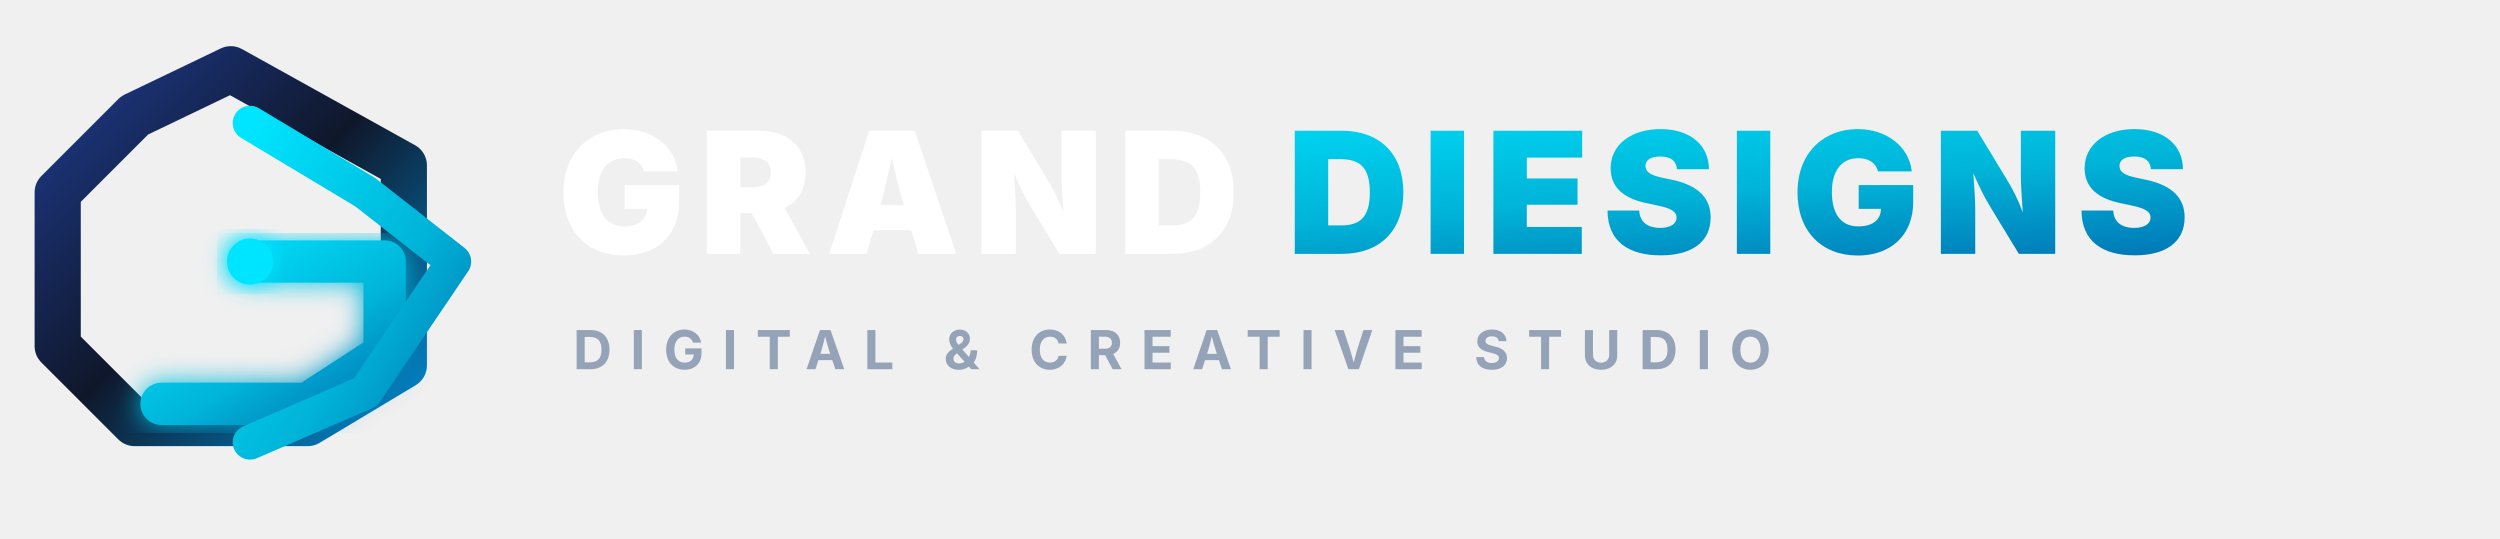
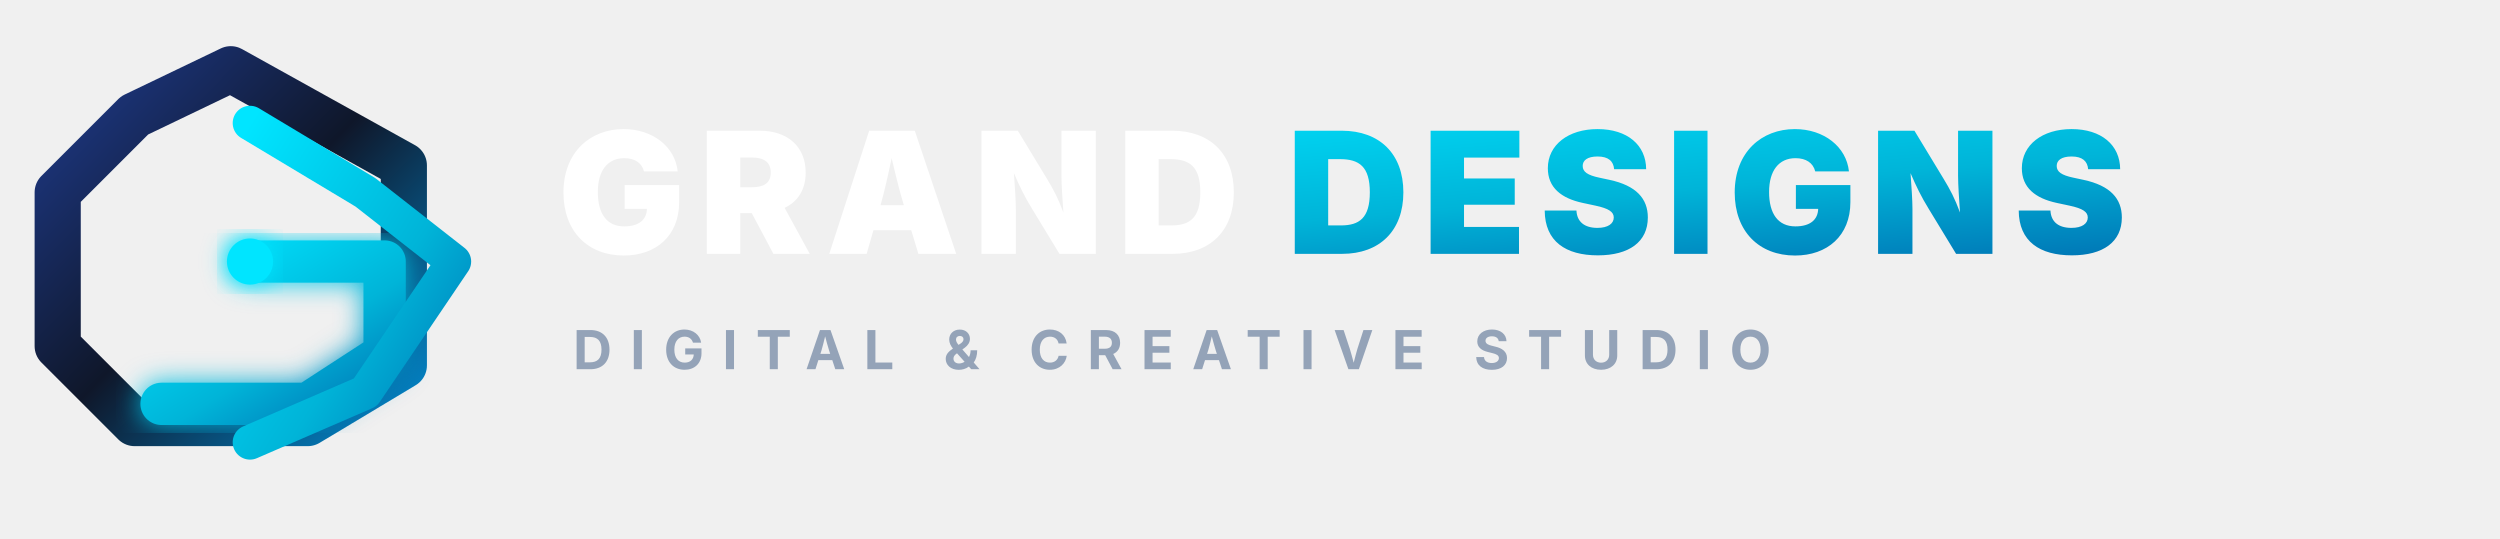
<svg xmlns="http://www.w3.org/2000/svg" viewBox="0 0 650 140" width="100%" height="100%" fill="none">
  <defs>
    <linearGradient id="gdCyanGrad" x1="0%" y1="0%" x2="100%" y2="100%">
      <stop offset="0%" stop-color="#00e5ff" />
      <stop offset="60%" stop-color="#00b4d8" />
      <stop offset="100%" stop-color="#0077b6" />
    </linearGradient>
    <linearGradient id="gdNavyGrad" x1="0%" y1="0%" x2="100%" y2="100%">
      <stop offset="0%" stop-color="#1e3a8a" />
      <stop offset="50%" stop-color="#0f172a" />
      <stop offset="100%" stop-color="#0284c7" />
    </linearGradient>
    <filter id="cyanGlow" x="-20%" y="-20%" width="140%" height="140%">
      <feGaussianBlur stdDeviation="3.5" result="blur" />
      <feComposite in="SourceGraphic" in2="blur" operator="over" />
    </filter>
  </defs>
  <g transform="translate(10, 10)">
    <path d="M50 8 L95 33 L95 85 L70 100 L25 100 L5 80 L5 40 L25 20 L50 8 Z" fill="none" stroke="url(#gdNavyGrad)" stroke-width="12" stroke-linejoin="round" stroke-linecap="round" />
    <path d="M55 58 L90 58 L90 82 L70 95 L32 95" fill="none" stroke="url(#gdCyanGrad)" stroke-width="11" stroke-linejoin="round" stroke-linecap="round" filter="url(#cyanGlow)" />
    <path d="M55 22 L85 40 L108 58 L85 92 L55 105" fill="none" stroke="url(#gdCyanGrad)" stroke-width="9" stroke-linejoin="round" stroke-linecap="round" />
    <circle cx="55" cy="58" r="6" fill="#00e5ff" filter="url(#cyanGlow)" />
  </g>
  <g transform="translate(145, 0)">
    <text x="0" y="66" font-family="'Plus Jakarta Sans', 'Inter', -apple-system, sans-serif" font-size="44" font-weight="900" letter-spacing="0.08em" fill="#ffffff">
-       GRAND <tspan fill="url(#gdCyanGrad)">DIESIGNS</tspan>
+       GRAND <tspan fill="url(#gdCyanGrad)">DESIGNS</tspan>
    </text>
    <text x="4" y="96" font-family="'Plus Jakarta Sans', 'Inter', -apple-system, sans-serif" font-size="14" font-weight="700" letter-spacing="0.34em" fill="#94a3b8">
      DIGITAL &amp; CREATIVE STUDIO
    </text>
  </g>
</svg>
